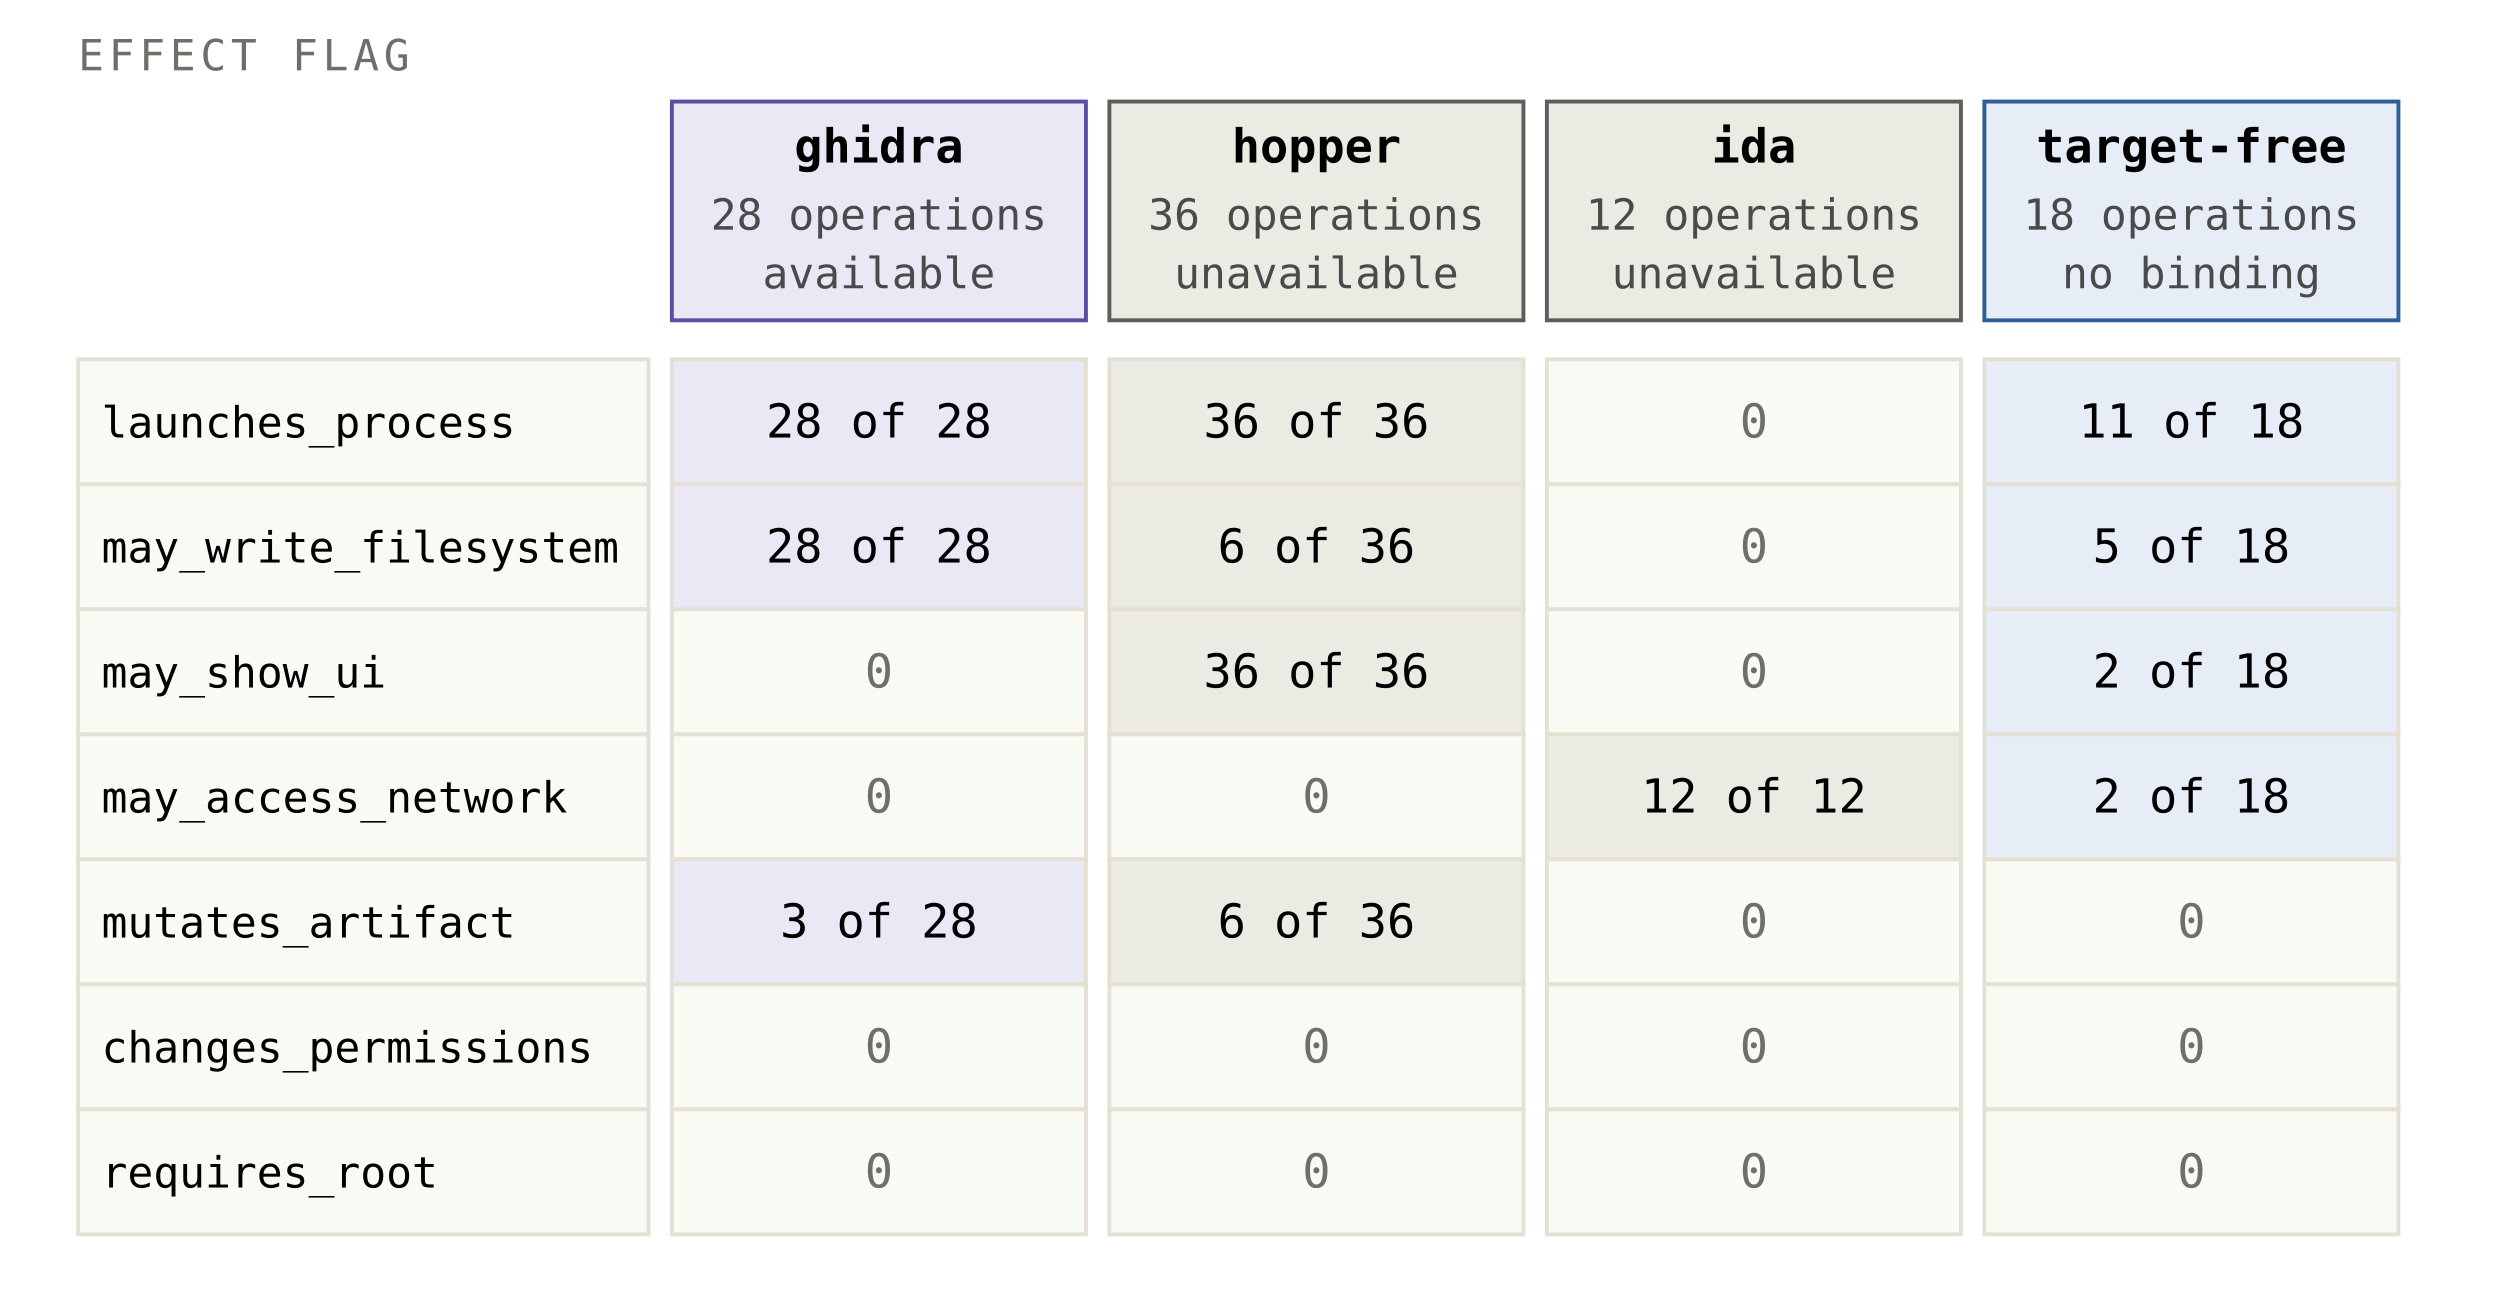
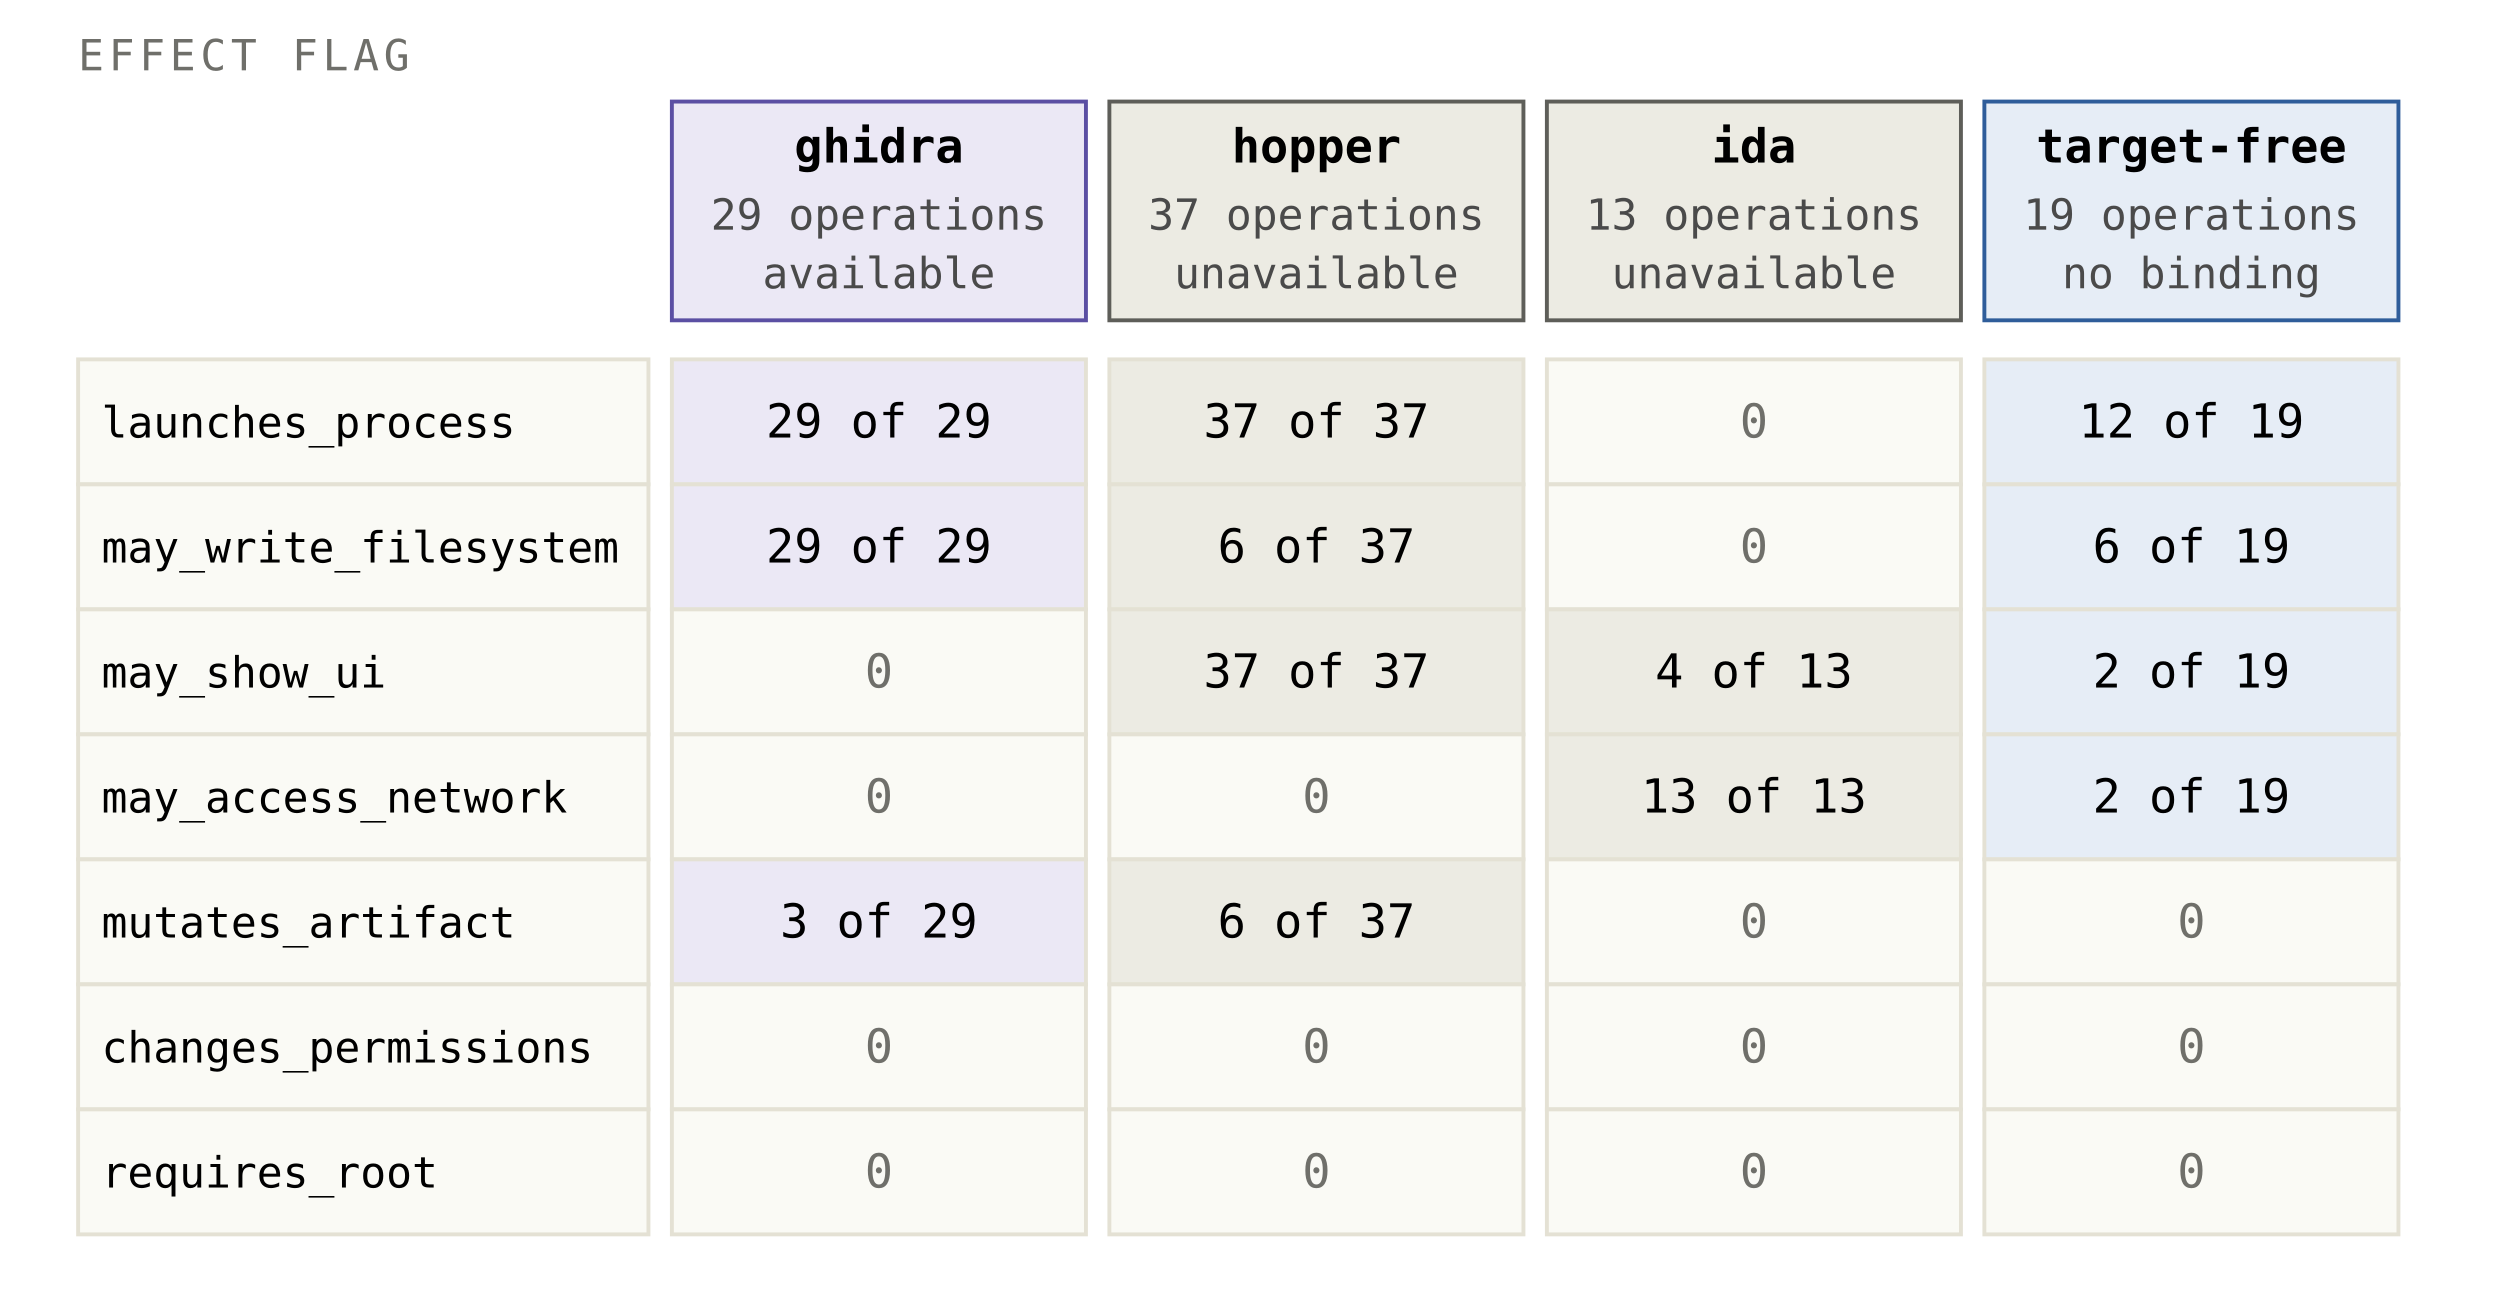
<svg xmlns="http://www.w3.org/2000/svg" viewBox="0 0 640 330" role="img" aria-labelledby="fig-2-4-title fig-2-4-desc" font-family="JetBrains Mono, ui-monospace, monospace">
  <text x="20" y="18" font-size="11" letter-spacing="1.2" fill="var(--m-ink-mute, #6f6f6a)">EFFECT FLAG</text>
  <rect x="172" y="26" width="106" height="56" fill="var(--m-violet-fill, #ebe8f5)" stroke="var(--m-violet-ink, #5b4fa3)" />
  <text x="225" y="41.6" font-size="12" text-anchor="middle" font-weight="700">ghidra</text>
-   <text x="225" y="58.8" font-size="11" text-anchor="middle" class="m-serif" fill="var(--m-ink-soft, #4a4a4a)">28 operations</text>
+   <text x="225" y="58.8" font-size="11" text-anchor="middle" class="m-serif" fill="var(--m-ink-soft, #4a4a4a)">29 operations</text>
  <text x="225" y="73.8" font-size="11" text-anchor="middle" class="m-serif" fill="var(--m-ink-soft, #4a4a4a)">available</text>
  <rect x="284" y="26" width="106" height="56" fill="var(--m-grey-fill, #ecebe3)" stroke="var(--m-grey-ink, #5e5e59)" />
  <text x="337" y="41.6" font-size="12" text-anchor="middle" font-weight="700">hopper</text>
-   <text x="337" y="58.8" font-size="11" text-anchor="middle" class="m-serif" fill="var(--m-ink-soft, #4a4a4a)">36 operations</text>
+   <text x="337" y="58.8" font-size="11" text-anchor="middle" class="m-serif" fill="var(--m-ink-soft, #4a4a4a)">37 operations</text>
  <text x="337" y="73.8" font-size="11" text-anchor="middle" class="m-serif" fill="var(--m-ink-soft, #4a4a4a)">unavailable</text>
  <rect x="396" y="26" width="106" height="56" fill="var(--m-grey-fill, #ecebe3)" stroke="var(--m-grey-ink, #5e5e59)" />
  <text x="449" y="41.6" font-size="12" text-anchor="middle" font-weight="700">ida</text>
-   <text x="449" y="58.8" font-size="11" text-anchor="middle" class="m-serif" fill="var(--m-ink-soft, #4a4a4a)">12 operations</text>
+   <text x="449" y="58.8" font-size="11" text-anchor="middle" class="m-serif" fill="var(--m-ink-soft, #4a4a4a)">13 operations</text>
  <text x="449" y="73.8" font-size="11" text-anchor="middle" class="m-serif" fill="var(--m-ink-soft, #4a4a4a)">unavailable</text>
  <rect x="508" y="26" width="106" height="56" fill="var(--m-blue-fill, #e6edf6)" stroke="var(--m-blue-ink, #2f5d9a)" />
  <text x="561" y="41.6" font-size="12" text-anchor="middle" font-weight="700">target-free</text>
-   <text x="561" y="58.8" font-size="11" text-anchor="middle" class="m-serif" fill="var(--m-ink-soft, #4a4a4a)">18 operations</text>
+   <text x="561" y="58.8" font-size="11" text-anchor="middle" class="m-serif" fill="var(--m-ink-soft, #4a4a4a)">19 operations</text>
  <text x="561" y="73.8" font-size="11" text-anchor="middle" class="m-serif" fill="var(--m-ink-soft, #4a4a4a)">no binding</text>
  <rect x="20" y="92" width="146" height="32" fill="var(--m-paper, #fafaf5)" stroke="var(--m-panel-edge, #e4e1d4)" />
  <text x="26" y="112" font-size="11">launches_process</text>
  <rect x="172" y="92" width="106" height="32" fill="var(--m-violet-fill, #ebe8f5)" stroke="var(--m-panel-edge, #e4e1d4)" />
-   <text x="225" y="112" font-size="12" text-anchor="middle">28 of 28</text>
+   <text x="225" y="112" font-size="12" text-anchor="middle">29 of 29</text>
  <rect x="284" y="92" width="106" height="32" fill="var(--m-grey-fill, #ecebe3)" stroke="var(--m-panel-edge, #e4e1d4)" />
-   <text x="337" y="112" font-size="12" text-anchor="middle">36 of 36</text>
+   <text x="337" y="112" font-size="12" text-anchor="middle">37 of 37</text>
  <rect x="396" y="92" width="106" height="32" fill="var(--m-paper, #fafaf5)" stroke="var(--m-panel-edge, #e4e1d4)" />
  <text x="449" y="112" font-size="12" text-anchor="middle" fill="var(--m-ink-mute, #6f6f6a)">0</text>
  <rect x="508" y="92" width="106" height="32" fill="var(--m-blue-fill, #e6edf6)" stroke="var(--m-panel-edge, #e4e1d4)" />
-   <text x="561" y="112" font-size="12" text-anchor="middle">11 of 18</text>
+   <text x="561" y="112" font-size="12" text-anchor="middle">12 of 19</text>
  <rect x="20" y="124" width="146" height="32" fill="var(--m-paper, #fafaf5)" stroke="var(--m-panel-edge, #e4e1d4)" />
  <text x="26" y="144" font-size="11">may_write_filesystem</text>
  <rect x="172" y="124" width="106" height="32" fill="var(--m-violet-fill, #ebe8f5)" stroke="var(--m-panel-edge, #e4e1d4)" />
-   <text x="225" y="144" font-size="12" text-anchor="middle">28 of 28</text>
+   <text x="225" y="144" font-size="12" text-anchor="middle">29 of 29</text>
  <rect x="284" y="124" width="106" height="32" fill="var(--m-grey-fill, #ecebe3)" stroke="var(--m-panel-edge, #e4e1d4)" />
-   <text x="337" y="144" font-size="12" text-anchor="middle">6 of 36</text>
+   <text x="337" y="144" font-size="12" text-anchor="middle">6 of 37</text>
  <rect x="396" y="124" width="106" height="32" fill="var(--m-paper, #fafaf5)" stroke="var(--m-panel-edge, #e4e1d4)" />
  <text x="449" y="144" font-size="12" text-anchor="middle" fill="var(--m-ink-mute, #6f6f6a)">0</text>
  <rect x="508" y="124" width="106" height="32" fill="var(--m-blue-fill, #e6edf6)" stroke="var(--m-panel-edge, #e4e1d4)" />
-   <text x="561" y="144" font-size="12" text-anchor="middle">5 of 18</text>
+   <text x="561" y="144" font-size="12" text-anchor="middle">6 of 19</text>
  <rect x="20" y="156" width="146" height="32" fill="var(--m-paper, #fafaf5)" stroke="var(--m-panel-edge, #e4e1d4)" />
  <text x="26" y="176" font-size="11">may_show_ui</text>
  <rect x="172" y="156" width="106" height="32" fill="var(--m-paper, #fafaf5)" stroke="var(--m-panel-edge, #e4e1d4)" />
  <text x="225" y="176" font-size="12" text-anchor="middle" fill="var(--m-ink-mute, #6f6f6a)">0</text>
  <rect x="284" y="156" width="106" height="32" fill="var(--m-grey-fill, #ecebe3)" stroke="var(--m-panel-edge, #e4e1d4)" />
-   <text x="337" y="176" font-size="12" text-anchor="middle">36 of 36</text>
-   <rect x="396" y="156" width="106" height="32" fill="var(--m-paper, #fafaf5)" stroke="var(--m-panel-edge, #e4e1d4)" />
-   <text x="449" y="176" font-size="12" text-anchor="middle" fill="var(--m-ink-mute, #6f6f6a)">0</text>
+   <text x="337" y="176" font-size="12" text-anchor="middle">37 of 37</text>
+   <rect x="396" y="156" width="106" height="32" fill="var(--m-grey-fill, #ecebe3)" stroke="var(--m-panel-edge, #e4e1d4)" />
+   <text x="449" y="176" font-size="12" text-anchor="middle">4 of 13</text>
  <rect x="508" y="156" width="106" height="32" fill="var(--m-blue-fill, #e6edf6)" stroke="var(--m-panel-edge, #e4e1d4)" />
-   <text x="561" y="176" font-size="12" text-anchor="middle">2 of 18</text>
+   <text x="561" y="176" font-size="12" text-anchor="middle">2 of 19</text>
  <rect x="20" y="188" width="146" height="32" fill="var(--m-paper, #fafaf5)" stroke="var(--m-panel-edge, #e4e1d4)" />
  <text x="26" y="208" font-size="11">may_access_network</text>
  <rect x="172" y="188" width="106" height="32" fill="var(--m-paper, #fafaf5)" stroke="var(--m-panel-edge, #e4e1d4)" />
  <text x="225" y="208" font-size="12" text-anchor="middle" fill="var(--m-ink-mute, #6f6f6a)">0</text>
  <rect x="284" y="188" width="106" height="32" fill="var(--m-paper, #fafaf5)" stroke="var(--m-panel-edge, #e4e1d4)" />
  <text x="337" y="208" font-size="12" text-anchor="middle" fill="var(--m-ink-mute, #6f6f6a)">0</text>
  <rect x="396" y="188" width="106" height="32" fill="var(--m-grey-fill, #ecebe3)" stroke="var(--m-panel-edge, #e4e1d4)" />
-   <text x="449" y="208" font-size="12" text-anchor="middle">12 of 12</text>
+   <text x="449" y="208" font-size="12" text-anchor="middle">13 of 13</text>
  <rect x="508" y="188" width="106" height="32" fill="var(--m-blue-fill, #e6edf6)" stroke="var(--m-panel-edge, #e4e1d4)" />
-   <text x="561" y="208" font-size="12" text-anchor="middle">2 of 18</text>
+   <text x="561" y="208" font-size="12" text-anchor="middle">2 of 19</text>
  <rect x="20" y="220" width="146" height="32" fill="var(--m-paper, #fafaf5)" stroke="var(--m-panel-edge, #e4e1d4)" />
  <text x="26" y="240" font-size="11">mutates_artifact</text>
  <rect x="172" y="220" width="106" height="32" fill="var(--m-violet-fill, #ebe8f5)" stroke="var(--m-panel-edge, #e4e1d4)" />
-   <text x="225" y="240" font-size="12" text-anchor="middle">3 of 28</text>
+   <text x="225" y="240" font-size="12" text-anchor="middle">3 of 29</text>
  <rect x="284" y="220" width="106" height="32" fill="var(--m-grey-fill, #ecebe3)" stroke="var(--m-panel-edge, #e4e1d4)" />
-   <text x="337" y="240" font-size="12" text-anchor="middle">6 of 36</text>
+   <text x="337" y="240" font-size="12" text-anchor="middle">6 of 37</text>
  <rect x="396" y="220" width="106" height="32" fill="var(--m-paper, #fafaf5)" stroke="var(--m-panel-edge, #e4e1d4)" />
  <text x="449" y="240" font-size="12" text-anchor="middle" fill="var(--m-ink-mute, #6f6f6a)">0</text>
  <rect x="508" y="220" width="106" height="32" fill="var(--m-paper, #fafaf5)" stroke="var(--m-panel-edge, #e4e1d4)" />
  <text x="561" y="240" font-size="12" text-anchor="middle" fill="var(--m-ink-mute, #6f6f6a)">0</text>
  <rect x="20" y="252" width="146" height="32" fill="var(--m-paper, #fafaf5)" stroke="var(--m-panel-edge, #e4e1d4)" />
  <text x="26" y="272" font-size="11">changes_permissions</text>
  <rect x="172" y="252" width="106" height="32" fill="var(--m-paper, #fafaf5)" stroke="var(--m-panel-edge, #e4e1d4)" />
  <text x="225" y="272" font-size="12" text-anchor="middle" fill="var(--m-ink-mute, #6f6f6a)">0</text>
  <rect x="284" y="252" width="106" height="32" fill="var(--m-paper, #fafaf5)" stroke="var(--m-panel-edge, #e4e1d4)" />
  <text x="337" y="272" font-size="12" text-anchor="middle" fill="var(--m-ink-mute, #6f6f6a)">0</text>
  <rect x="396" y="252" width="106" height="32" fill="var(--m-paper, #fafaf5)" stroke="var(--m-panel-edge, #e4e1d4)" />
  <text x="449" y="272" font-size="12" text-anchor="middle" fill="var(--m-ink-mute, #6f6f6a)">0</text>
  <rect x="508" y="252" width="106" height="32" fill="var(--m-paper, #fafaf5)" stroke="var(--m-panel-edge, #e4e1d4)" />
  <text x="561" y="272" font-size="12" text-anchor="middle" fill="var(--m-ink-mute, #6f6f6a)">0</text>
  <rect x="20" y="284" width="146" height="32" fill="var(--m-paper, #fafaf5)" stroke="var(--m-panel-edge, #e4e1d4)" />
  <text x="26" y="304" font-size="11">requires_root</text>
  <rect x="172" y="284" width="106" height="32" fill="var(--m-paper, #fafaf5)" stroke="var(--m-panel-edge, #e4e1d4)" />
  <text x="225" y="304" font-size="12" text-anchor="middle" fill="var(--m-ink-mute, #6f6f6a)">0</text>
  <rect x="284" y="284" width="106" height="32" fill="var(--m-paper, #fafaf5)" stroke="var(--m-panel-edge, #e4e1d4)" />
  <text x="337" y="304" font-size="12" text-anchor="middle" fill="var(--m-ink-mute, #6f6f6a)">0</text>
  <rect x="396" y="284" width="106" height="32" fill="var(--m-paper, #fafaf5)" stroke="var(--m-panel-edge, #e4e1d4)" />
  <text x="449" y="304" font-size="12" text-anchor="middle" fill="var(--m-ink-mute, #6f6f6a)">0</text>
  <rect x="508" y="284" width="106" height="32" fill="var(--m-paper, #fafaf5)" stroke="var(--m-panel-edge, #e4e1d4)" />
  <text x="561" y="304" font-size="12" text-anchor="middle" fill="var(--m-ink-mute, #6f6f6a)">0</text>
</svg>
